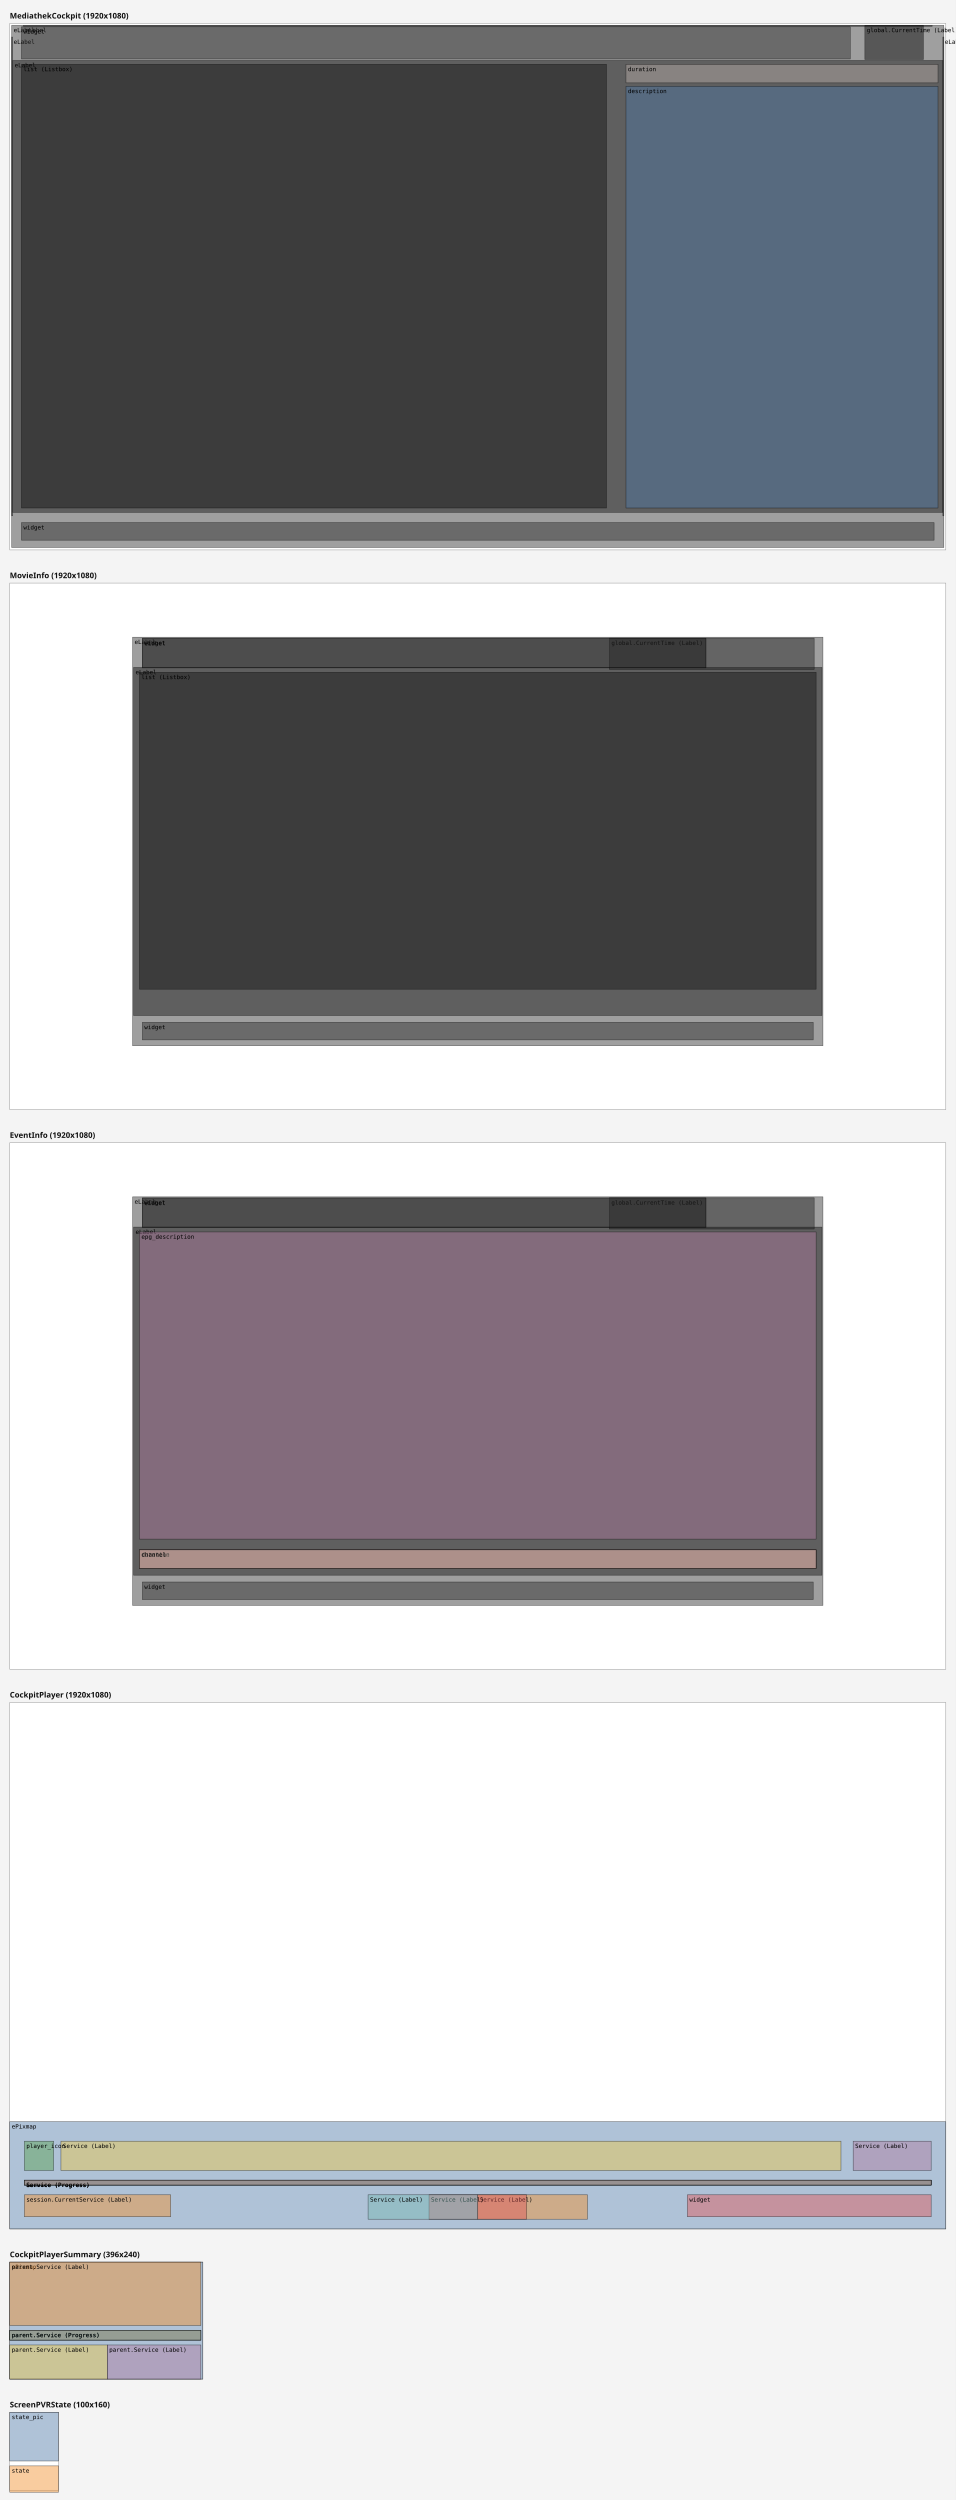
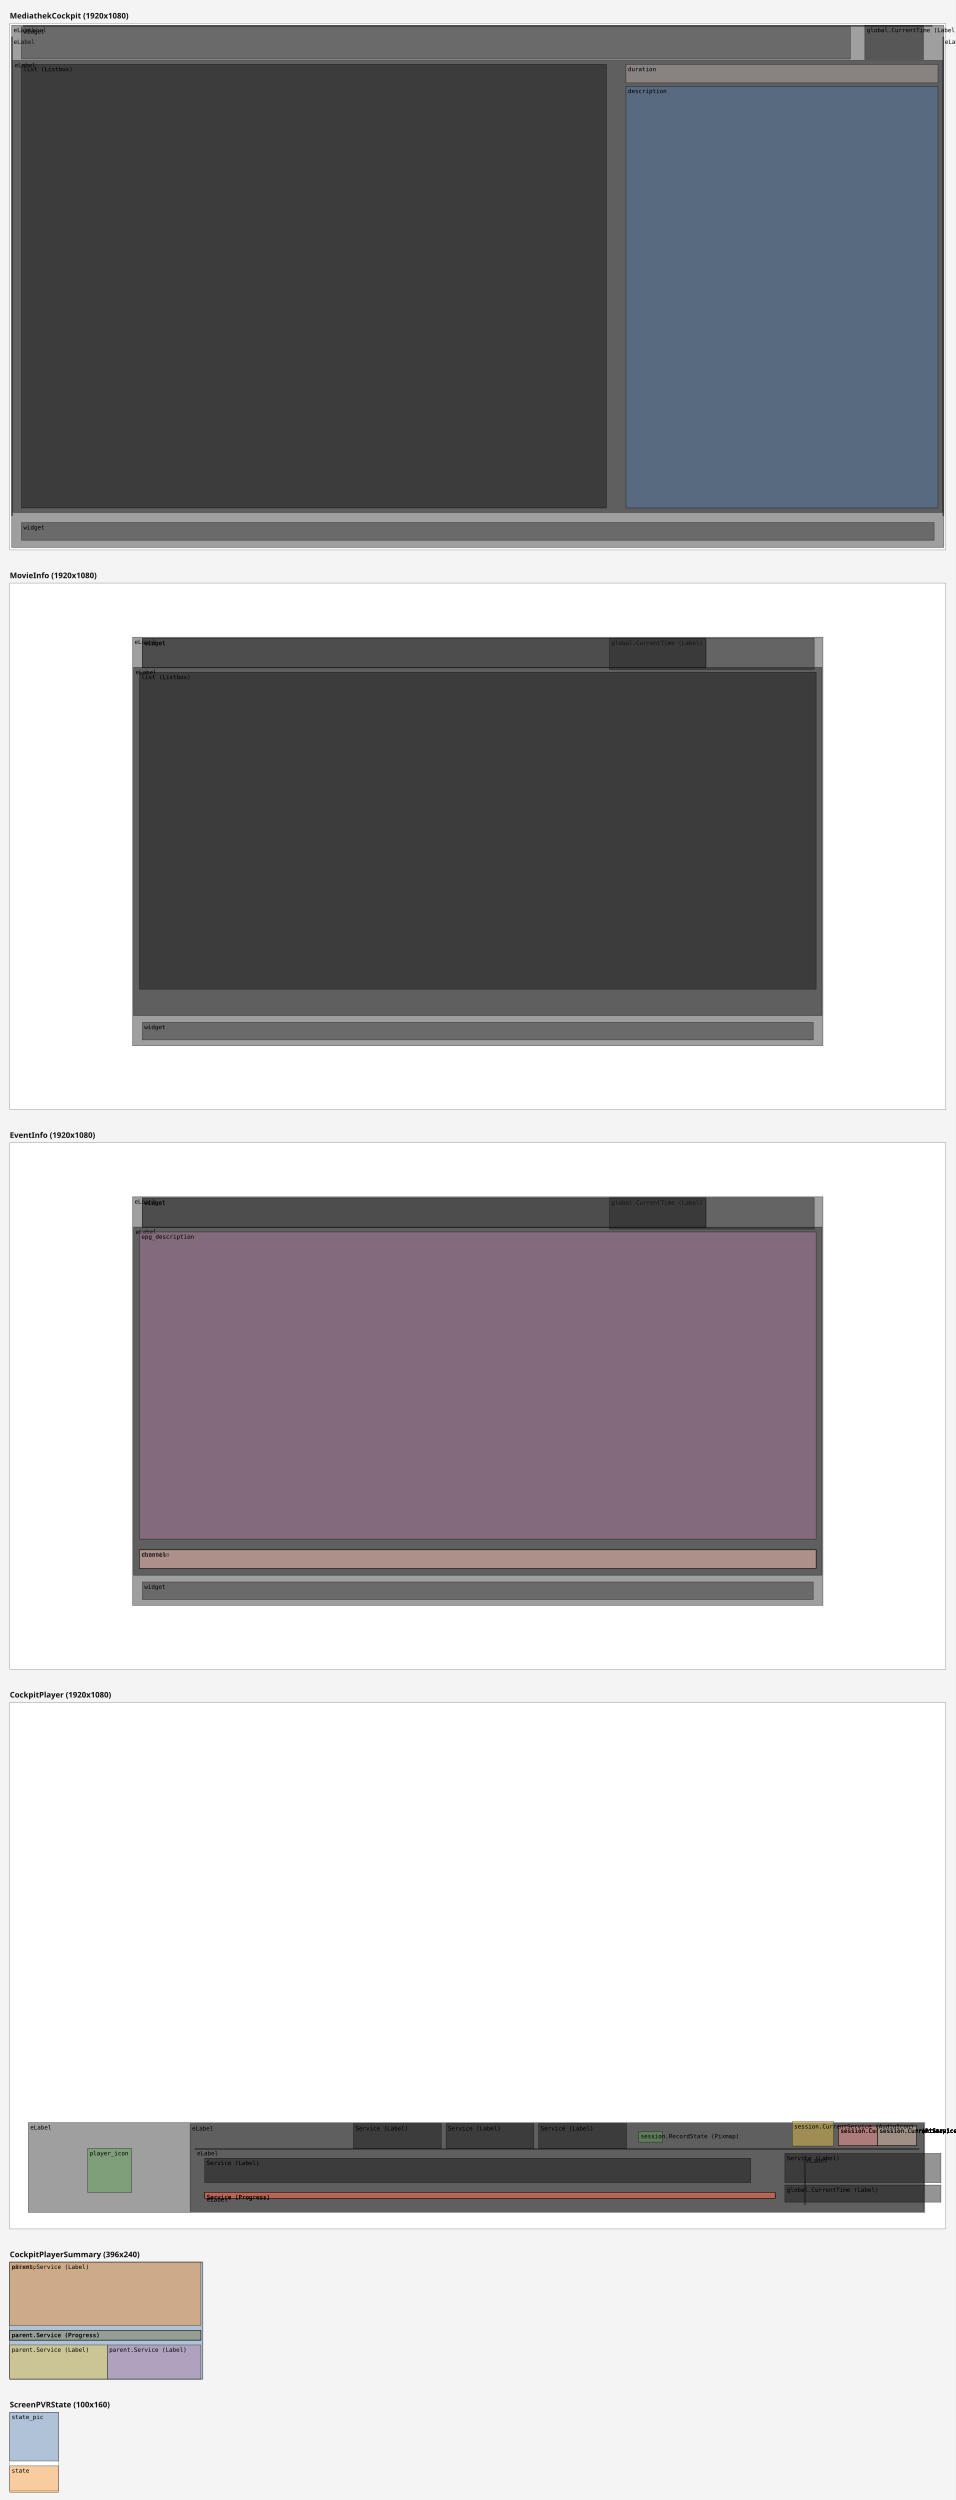
<svg xmlns="http://www.w3.org/2000/svg" width="1960" height="5128" viewBox="0 0 1960 5128">
  <rect x="0" y="0" width="1960" height="5128" fill="#f4f4f4" />
  <text x="20" y="38" font-family="sans-serif" font-size="16" font-weight="bold" fill="#111111">MediathekCockpit (1920x1080)</text>
  <g data-screen="0" transform="translate(20,48)">
    <rect x="0" y="0" width="1920" height="1080" fill="#ffffff" stroke="#999999" stroke-width="1" />
    <g>
      <rect data-ref="0:0" x="4" y="4" width="1912" height="1071" fill="#2c2c2c" fill-opacity="0.45" stroke="#000000" stroke-opacity="0.6" stroke-width="1" />
      <text x="8" y="18" font-family="monospace" font-size="12" fill="#000000">eLabel</text>
    </g>
    <g>
      <rect data-ref="0:1" x="6" y="76" width="1908" height="927" fill="#121212" fill-opacity="0.45" stroke="#000000" stroke-opacity="0.6" stroke-width="1" />
      <text x="10" y="90" font-family="monospace" font-size="12" fill="#000000">eLabel</text>
    </g>
    <g>
      <rect data-ref="0:2" x="28" y="4" width="1864" height="2" fill="#2c2c2c" fill-opacity="0.45" stroke="#000000" stroke-opacity="0.6" stroke-width="1" />
      <text x="32" y="18" font-family="monospace" font-size="12" fill="#000000">eLabel</text>
    </g>
    <g>
      <rect data-ref="0:3" x="4" y="28" width="2" height="982" fill="#2c2c2c" fill-opacity="0.45" stroke="#000000" stroke-opacity="0.6" stroke-width="1" />
      <text x="8" y="42" font-family="monospace" font-size="12" fill="#000000">eLabel</text>
    </g>
    <g>
      <rect data-ref="0:4" x="1914" y="28" width="2" height="982" fill="#2c2c2c" fill-opacity="0.45" stroke="#000000" stroke-opacity="0.6" stroke-width="1" />
      <text x="1918" y="42" font-family="monospace" font-size="12" fill="#000000">eLabel</text>
    </g>
    <g>
      <rect data-ref="0:5" x="24" y="7" width="1700" height="66" fill="#2c2c2c" fill-opacity="0.45" stroke="#000000" stroke-opacity="0.6" stroke-width="1" />
      <text x="28" y="21" font-family="monospace" font-size="12" fill="#000000">widget</text>
    </g>
    <g>
      <rect data-ref="0:8" x="24" y="84" width="1200" height="910" fill="#121212" fill-opacity="0.45" stroke="#000000" stroke-opacity="0.6" stroke-width="1" />
      <text x="28" y="98" font-family="monospace" font-size="12" fill="#000000">list (Listbox)</text>
    </g>
    <g>
      <rect data-ref="0:9" x="1264" y="84" width="640" height="38" fill="#bab0ac" fill-opacity="0.45" stroke="#000000" stroke-opacity="0.6" stroke-width="1" />
      <text x="1268" y="98" font-family="monospace" font-size="12" fill="#000000">duration</text>
    </g>
    <g>
      <rect data-ref="0:10" x="1264" y="129" width="640" height="865" fill="#4e79a7" fill-opacity="0.45" stroke="#000000" stroke-opacity="0.6" stroke-width="1" />
      <text x="1268" y="143" font-family="monospace" font-size="12" fill="#000000">description</text>
    </g>
    <g>
      <rect data-ref="0:7" x="24" y="1024" width="1872" height="36" fill="#2c2c2c" fill-opacity="0.45" stroke="#000000" stroke-opacity="0.6" stroke-width="1" />
      <text x="28" y="1038" font-family="monospace" font-size="12" fill="#000000">widget</text>
    </g>
    <g>
      <rect data-ref="0:6" x="1754" y="4" width="120" height="70" fill="#000000" fill-opacity="0.45" stroke="#000000" stroke-opacity="0.6" stroke-width="1" />
      <text x="1758" y="18" font-family="monospace" font-size="12" fill="#000000">global.CurrentTime (Label)</text>
    </g>
  </g>
  <text x="20" y="1186" font-family="sans-serif" font-size="16" font-weight="bold" fill="#111111">MovieInfo (1920x1080)</text>
  <g data-screen="1" transform="translate(20,1196)">
    <rect x="0" y="0" width="1920" height="1080" fill="#ffffff" stroke="#999999" stroke-width="1" />
    <g>
      <rect data-ref="1:0" x="252" y="111" width="1416" height="838" fill="#2c2c2c" fill-opacity="0.45" stroke="#000000" stroke-opacity="0.6" stroke-width="1" />
      <text x="256" y="125" font-family="monospace" font-size="12" fill="#000000">eLabel</text>
    </g>
    <g>
      <rect data-ref="1:1" x="254" y="173" width="1412" height="714" fill="#121212" fill-opacity="0.45" stroke="#000000" stroke-opacity="0.6" stroke-width="1" />
      <text x="258" y="187" font-family="monospace" font-size="12" fill="#000000">eLabel</text>
    </g>
    <g>
      <rect data-ref="1:6" x="266" y="183" width="1388" height="650" fill="#121212" fill-opacity="0.45" stroke="#000000" stroke-opacity="0.6" stroke-width="1" />
      <text x="270" y="197" font-family="monospace" font-size="12" fill="#000000">list (Listbox)</text>
    </g>
    <g>
      <rect data-ref="1:2" x="272" y="901" width="1376" height="36" fill="#2c2c2c" fill-opacity="0.45" stroke="#000000" stroke-opacity="0.6" stroke-width="1" />
      <text x="276" y="915" font-family="monospace" font-size="12" fill="#000000">widget</text>
    </g>
    <g>
      <rect data-ref="1:4" x="272" y="114" width="1156" height="60" fill="#2c2c2c" fill-opacity="0.45" stroke="#000000" stroke-opacity="0.6" stroke-width="1" />
      <text x="276" y="128" font-family="monospace" font-size="12" fill="#000000">eLabel</text>
    </g>
    <g>
      <rect data-ref="1:3" x="1230" y="113" width="420" height="64" fill="#1d1d1d" fill-opacity="0.45" stroke="#000000" stroke-opacity="0.6" stroke-width="1" />
      <text x="1234" y="127" font-family="monospace" font-size="12" fill="#000000">global.CurrentTime (Label)</text>
    </g>
    <g>
      <rect data-ref="1:5" x="272" y="113" width="1156" height="60" fill="#2c2c2c" fill-opacity="0.45" stroke="#000000" stroke-opacity="0.6" stroke-width="1" />
      <text x="276" y="127" font-family="monospace" font-size="12" fill="#000000">widget</text>
    </g>
  </g>
  <text x="20" y="2334" font-family="sans-serif" font-size="16" font-weight="bold" fill="#111111">EventInfo (1920x1080)</text>
  <g data-screen="2" transform="translate(20,2344)">
    <rect x="0" y="0" width="1920" height="1080" fill="#ffffff" stroke="#999999" stroke-width="1" />
    <g>
      <rect data-ref="2:0" x="252" y="111" width="1416" height="838" fill="#2c2c2c" fill-opacity="0.45" stroke="#000000" stroke-opacity="0.6" stroke-width="1" />
      <text x="256" y="125" font-family="monospace" font-size="12" fill="#000000">eLabel</text>
    </g>
    <g>
      <rect data-ref="2:1" x="254" y="173" width="1412" height="714" fill="#121212" fill-opacity="0.45" stroke="#000000" stroke-opacity="0.6" stroke-width="1" />
      <text x="258" y="187" font-family="monospace" font-size="12" fill="#000000">eLabel</text>
    </g>
    <g>
      <rect data-ref="2:6" x="266" y="183" width="1388" height="630" fill="#b07aa1" fill-opacity="0.45" stroke="#000000" stroke-opacity="0.6" stroke-width="1" />
      <text x="270" y="197" font-family="monospace" font-size="12" fill="#000000">epg_description</text>
    </g>
    <g>
      <rect data-ref="2:7" x="266" y="835" width="1388" height="38" fill="#ff9da7" fill-opacity="0.45" stroke="#000000" stroke-opacity="0.6" stroke-width="1" />
      <text x="270" y="849" font-family="monospace" font-size="12" fill="#000000">datetime</text>
    </g>
    <g>
      <rect data-ref="2:8" x="266" y="835" width="1388" height="38" fill="#9c755f" fill-opacity="0.45" stroke="#000000" stroke-opacity="0.6" stroke-width="1" />
      <text x="270" y="849" font-family="monospace" font-size="12" fill="#000000">duration</text>
    </g>
    <g>
      <rect data-ref="2:9" x="266" y="835" width="1388" height="38" fill="#bab0ac" fill-opacity="0.45" stroke="#000000" stroke-opacity="0.6" stroke-width="1" />
      <text x="270" y="849" font-family="monospace" font-size="12" fill="#000000">channel</text>
    </g>
    <g>
      <rect data-ref="2:2" x="272" y="901" width="1376" height="36" fill="#2c2c2c" fill-opacity="0.45" stroke="#000000" stroke-opacity="0.6" stroke-width="1" />
      <text x="276" y="915" font-family="monospace" font-size="12" fill="#000000">widget</text>
    </g>
    <g>
      <rect data-ref="2:4" x="272" y="114" width="1156" height="60" fill="#2c2c2c" fill-opacity="0.45" stroke="#000000" stroke-opacity="0.6" stroke-width="1" />
      <text x="276" y="128" font-family="monospace" font-size="12" fill="#000000">eLabel</text>
    </g>
    <g>
      <rect data-ref="2:3" x="1230" y="113" width="420" height="64" fill="#1d1d1d" fill-opacity="0.45" stroke="#000000" stroke-opacity="0.6" stroke-width="1" />
      <text x="1234" y="127" font-family="monospace" font-size="12" fill="#000000">global.CurrentTime (Label)</text>
    </g>
    <g>
      <rect data-ref="2:5" x="272" y="113" width="1156" height="60" fill="#2c2c2c" fill-opacity="0.45" stroke="#000000" stroke-opacity="0.6" stroke-width="1" />
      <text x="276" y="127" font-family="monospace" font-size="12" fill="#000000">widget</text>
    </g>
  </g>
  <text x="20" y="3482" font-family="sans-serif" font-size="16" font-weight="bold" fill="#111111">CockpitPlayer (1920x1080)</text>
  <g data-screen="3" transform="translate(20,3492)">
    <rect x="0" y="0" width="1920" height="1080" fill="#ffffff" stroke="#999999" stroke-width="1" />
    <g>
-       <rect data-ref="3:0" x="0" y="860" width="1920" height="220" fill="#4e79a7" fill-opacity="0.45" stroke="#000000" stroke-opacity="0.6" stroke-width="1" />
-       <text x="4" y="874" font-family="monospace" font-size="12" fill="#000000">ePixmap</text>
-     </g>
-     <g>
-       <rect data-ref="3:1" x="960" y="1010" width="225" height="50" fill="#f28e2b" fill-opacity="0.45" stroke="#000000" stroke-opacity="0.6" stroke-width="1" />
-       <text x="964" y="1024" font-family="monospace" font-size="12" fill="#000000">Service (Label)</text>
-     </g>
-     <g>
-       <rect data-ref="3:2" x="860" y="1010" width="200" height="50" fill="#e15759" fill-opacity="0.45" stroke="#000000" stroke-opacity="0.6" stroke-width="1" />
-       <text x="864" y="1024" font-family="monospace" font-size="12" fill="#000000">Service (Label)</text>
-     </g>
-     <g>
-       <rect data-ref="3:3" x="735" y="1010" width="225" height="50" fill="#76b7b2" fill-opacity="0.45" stroke="#000000" stroke-opacity="0.6" stroke-width="1" />
-       <text x="739" y="1024" font-family="monospace" font-size="12" fill="#000000">Service (Label)</text>
-     </g>
-     <g>
-       <rect data-ref="3:5" x="105" y="900" width="1600" height="60" fill="#edc948" fill-opacity="0.45" stroke="#000000" stroke-opacity="0.6" stroke-width="1" />
-       <text x="109" y="914" font-family="monospace" font-size="12" fill="#000000">Service (Label)</text>
-     </g>
-     <g>
-       <rect data-ref="3:6" x="1730" y="900" width="160" height="60" fill="#b07aa1" fill-opacity="0.45" stroke="#000000" stroke-opacity="0.6" stroke-width="1" />
-       <text x="1734" y="914" font-family="monospace" font-size="12" fill="#000000">Service (Label)</text>
-     </g>
-     <g>
-       <rect data-ref="3:7" x="30" y="980" width="1860" height="10" fill="#2c2c2c" fill-opacity="0.45" stroke="#000000" stroke-opacity="0.6" stroke-width="1" />
-       <text x="34" y="994" font-family="monospace" font-size="12" fill="#000000">eLabel</text>
-     </g>
-     <g>
-       <rect data-ref="3:10" x="30" y="980" width="1860" height="10" fill="#4e79a7" fill-opacity="0.45" stroke="#000000" stroke-opacity="0.6" stroke-width="1" />
-       <text x="34" y="994" font-family="monospace" font-size="12" fill="#000000">Service (Progress)</text>
-     </g>
-     <g>
-       <rect data-ref="3:4" x="30" y="900" width="60" height="60" fill="#59a14f" fill-opacity="0.45" stroke="#000000" stroke-opacity="0.6" stroke-width="1" />
-       <text x="34" y="914" font-family="monospace" font-size="12" fill="#000000">player_icon</text>
-     </g>
-     <g>
-       <rect data-ref="3:8" x="30" y="980" width="1860" height="10" fill="#9c755f" fill-opacity="0.45" stroke="#000000" stroke-opacity="0.6" stroke-width="1" />
-       <text x="34" y="994" font-family="monospace" font-size="12" fill="#000000">Service (Progress)</text>
-     </g>
-     <g>
-       <rect data-ref="3:11" x="30" y="1010" width="300" height="45" fill="#f28e2b" fill-opacity="0.45" stroke="#000000" stroke-opacity="0.6" stroke-width="1" />
-       <text x="34" y="1024" font-family="monospace" font-size="12" fill="#000000">session.CurrentService (Label)</text>
-     </g>
-     <g>
-       <rect data-ref="3:9" x="30" y="980" width="1860" height="10" fill="#bab0ac" fill-opacity="0.45" stroke="#000000" stroke-opacity="0.6" stroke-width="1" />
-       <text x="34" y="994" font-family="monospace" font-size="12" fill="#000000">Service (Progress)</text>
-     </g>
-     <g>
-       <rect data-ref="3:12" x="1390" y="1010" width="500" height="45" fill="#e15759" fill-opacity="0.45" stroke="#000000" stroke-opacity="0.6" stroke-width="1" />
-       <text x="1394" y="1024" font-family="monospace" font-size="12" fill="#000000">widget</text>
+       <rect data-ref="3:0" x="38" y="862" width="1839" height="184" fill="#2c2c2c" fill-opacity="0.45" stroke="#000000" stroke-opacity="0.6" stroke-width="1" />
+       <text x="42" y="876" font-family="monospace" font-size="12" fill="#000000">eLabel</text>
+     </g>
+     <g>
+       <rect data-ref="3:1" x="370" y="864" width="1505" height="180" fill="#121212" fill-opacity="0.45" stroke="#000000" stroke-opacity="0.6" stroke-width="1" />
+       <text x="374" y="878" font-family="monospace" font-size="12" fill="#000000">eLabel</text>
+     </g>
+     <g>
+       <rect data-ref="3:2" x="380" y="915" width="1485" height="2" fill="#363636" fill-opacity="0.45" stroke="#000000" stroke-opacity="0.6" stroke-width="1" />
+       <text x="384" y="929" font-family="monospace" font-size="12" fill="#000000">eLabel</text>
+     </g>
+     <g>
+       <rect data-ref="3:3" x="1630" y="930" width="2" height="100" fill="#363636" fill-opacity="0.45" stroke="#000000" stroke-opacity="0.6" stroke-width="1" />
+       <text x="1634" y="944" font-family="monospace" font-size="12" fill="#000000">eLabel</text>
+     </g>
+     <g>
+       <rect data-ref="3:5" x="400" y="935" width="1120" height="50" fill="#121212" fill-opacity="0.45" stroke="#000000" stroke-opacity="0.6" stroke-width="1" />
+       <text x="404" y="949" font-family="monospace" font-size="12" fill="#000000">Service (Label)</text>
+     </g>
+     <g>
+       <rect data-ref="3:6" x="705" y="864" width="180" height="51" fill="#121212" fill-opacity="0.45" stroke="#000000" stroke-opacity="0.6" stroke-width="1" />
+       <text x="709" y="878" font-family="monospace" font-size="12" fill="#000000">Service (Label)</text>
+     </g>
+     <g>
+       <rect data-ref="3:7" x="895" y="864" width="180" height="51" fill="#121212" fill-opacity="0.45" stroke="#000000" stroke-opacity="0.6" stroke-width="1" />
+       <text x="899" y="878" font-family="monospace" font-size="12" fill="#000000">Service (Label)</text>
+     </g>
+     <g>
+       <rect data-ref="3:8" x="1085" y="864" width="180" height="51" fill="#121212" fill-opacity="0.45" stroke="#000000" stroke-opacity="0.6" stroke-width="1" />
+       <text x="1089" y="878" font-family="monospace" font-size="12" fill="#000000">Service (Label)</text>
+     </g>
+     <g>
+       <rect data-ref="3:9" x="400" y="1010" width="1170" height="4" fill="#232323" fill-opacity="0.45" stroke="#000000" stroke-opacity="0.6" stroke-width="1" />
+       <text x="404" y="1024" font-family="monospace" font-size="12" fill="#000000">eLabel</text>
+     </g>
+     <g>
+       <rect data-ref="3:10" x="400" y="1005" width="1170" height="12" fill="#4e79a7" fill-opacity="0.45" stroke="#000000" stroke-opacity="0.6" stroke-width="1" />
+       <text x="404" y="1019" font-family="monospace" font-size="12" fill="#000000">Service (Progress)</text>
+     </g>
+     <g>
+       <rect data-ref="3:16" x="1700" y="869" width="80" height="40" fill="#b07aa1" fill-opacity="0.45" stroke="#000000" stroke-opacity="0.6" stroke-width="1" />
+       <text x="1704" y="883" font-family="monospace" font-size="12" fill="#000000">session.CurrentService (Pixmap)</text>
+     </g>
+     <g>
+       <rect data-ref="3:17" x="1700" y="869" width="80" height="40" fill="#ff9da7" fill-opacity="0.45" stroke="#000000" stroke-opacity="0.6" stroke-width="1" />
+       <text x="1704" y="883" font-family="monospace" font-size="12" fill="#000000">session.CurrentService (Pixmap)</text>
+     </g>
+     <g>
+       <rect data-ref="3:18" x="1700" y="869" width="80" height="40" fill="#9c755f" fill-opacity="0.45" stroke="#000000" stroke-opacity="0.6" stroke-width="1" />
+       <text x="1704" y="883" font-family="monospace" font-size="12" fill="#000000">session.CurrentService (Pixmap)</text>
+     </g>
+     <g>
+       <rect data-ref="3:19" x="1780" y="869" width="80" height="40" fill="#bab0ac" fill-opacity="0.45" stroke="#000000" stroke-opacity="0.6" stroke-width="1" />
+       <text x="1784" y="883" font-family="monospace" font-size="12" fill="#000000">session.CurrentService (Pixmap)</text>
+     </g>
+     <g>
+       <rect data-ref="3:20" x="1780" y="869" width="80" height="40" fill="#4e79a7" fill-opacity="0.45" stroke="#000000" stroke-opacity="0.6" stroke-width="1" />
+       <text x="1784" y="883" font-family="monospace" font-size="12" fill="#000000">session.CurrentService (Pixmap)</text>
+     </g>
+     <g>
+       <rect data-ref="3:21" x="1780" y="869" width="80" height="40" fill="#f28e2b" fill-opacity="0.45" stroke="#000000" stroke-opacity="0.6" stroke-width="1" />
+       <text x="1784" y="883" font-family="monospace" font-size="12" fill="#000000">session.CurrentService (Pixmap)</text>
+     </g>
+     <g>
+       <rect data-ref="3:22" x="1780" y="869" width="80" height="40" fill="#e15759" fill-opacity="0.45" stroke="#000000" stroke-opacity="0.6" stroke-width="1" />
+       <text x="1784" y="883" font-family="monospace" font-size="12" fill="#000000">session.CurrentService (Pixmap)</text>
+     </g>
+     <g>
+       <rect data-ref="3:23" x="1780" y="869" width="80" height="40" fill="#76b7b2" fill-opacity="0.45" stroke="#000000" stroke-opacity="0.6" stroke-width="1" />
+       <text x="1784" y="883" font-family="monospace" font-size="12" fill="#000000">session.CurrentService (Pixmap)</text>
+     </g>
+     <g>
+       <rect data-ref="3:24" x="1290" y="880" width="49" height="22" fill="#59a14f" fill-opacity="0.45" stroke="#000000" stroke-opacity="0.6" stroke-width="1" />
+       <text x="1294" y="894" font-family="monospace" font-size="12" fill="#000000">session.RecordState (Pixmap)</text>
+     </g>
+     <g>
+       <rect data-ref="3:4" x="160" y="915" width="90" height="90" fill="#59a14f" fill-opacity="0.45" stroke="#000000" stroke-opacity="0.6" stroke-width="1" />
+       <text x="164" y="929" font-family="monospace" font-size="12" fill="#000000">player_icon</text>
+     </g>
+     <g>
+       <rect data-ref="3:11" x="400" y="1005" width="1170" height="12" fill="#f28e2b" fill-opacity="0.45" stroke="#000000" stroke-opacity="0.6" stroke-width="1" />
+       <text x="404" y="1019" font-family="monospace" font-size="12" fill="#000000">Service (Progress)</text>
+     </g>
+     <g>
+       <rect data-ref="3:12" x="400" y="1005" width="1170" height="12" fill="#e15759" fill-opacity="0.45" stroke="#000000" stroke-opacity="0.6" stroke-width="1" />
+       <text x="404" y="1019" font-family="monospace" font-size="12" fill="#000000">Service (Progress)</text>
+     </g>
+     <g>
+       <rect data-ref="3:15" x="1605" y="860" width="85" height="50" fill="#edc948" fill-opacity="0.45" stroke="#000000" stroke-opacity="0.6" stroke-width="1" />
+       <text x="1609" y="874" font-family="monospace" font-size="12" fill="#000000">session.CurrentService (AudioIcon)</text>
+     </g>
+     <g>
+       <rect data-ref="3:13" x="1590" y="925" width="320" height="60" fill="#121212" fill-opacity="0.45" stroke="#000000" stroke-opacity="0.6" stroke-width="1" />
+       <text x="1594" y="939" font-family="monospace" font-size="12" fill="#000000">Service (Label)</text>
+     </g>
+     <g>
+       <rect data-ref="3:14" x="1590" y="990" width="320" height="35" fill="#121212" fill-opacity="0.45" stroke="#000000" stroke-opacity="0.6" stroke-width="1" />
+       <text x="1594" y="1004" font-family="monospace" font-size="12" fill="#000000">global.CurrentTime (Label)</text>
    </g>
  </g>
  <text x="20" y="4630" font-family="sans-serif" font-size="16" font-weight="bold" fill="#111111">CockpitPlayerSummary (396x240)</text>
  <g data-screen="4" transform="translate(20,4640)">
    <rect x="0" y="0" width="396" height="240" fill="#ffffff" stroke="#999999" stroke-width="1" />
    <g>
      <rect data-ref="4:0" x="0" y="0" width="396" height="240" fill="#4e79a7" fill-opacity="0.45" stroke="#000000" stroke-opacity="0.6" stroke-width="1" />
      <text x="4" y="14" font-family="monospace" font-size="12" fill="#000000">ePixmap</text>
    </g>
    <g>
      <rect data-ref="4:1" x="0" y="0" width="392" height="130" fill="#f28e2b" fill-opacity="0.45" stroke="#000000" stroke-opacity="0.6" stroke-width="1" />
      <text x="4" y="14" font-family="monospace" font-size="12" fill="#000000">parent.Service (Label)</text>
    </g>
    <g>
      <rect data-ref="4:5" x="0" y="170" width="200" height="70" fill="#edc948" fill-opacity="0.45" stroke="#000000" stroke-opacity="0.6" stroke-width="1" />
      <text x="4" y="184" font-family="monospace" font-size="12" fill="#000000">parent.Service (Label)</text>
    </g>
    <g>
      <rect data-ref="4:6" x="200" y="170" width="192" height="70" fill="#b07aa1" fill-opacity="0.45" stroke="#000000" stroke-opacity="0.6" stroke-width="1" />
      <text x="204" y="184" font-family="monospace" font-size="12" fill="#000000">parent.Service (Label)</text>
    </g>
    <g>
      <rect data-ref="4:4" x="0" y="140" width="392" height="20" fill="#59a14f" fill-opacity="0.45" stroke="#000000" stroke-opacity="0.6" stroke-width="1" />
      <text x="4" y="154" font-family="monospace" font-size="12" fill="#000000">parent.Service (Progress)</text>
    </g>
    <g>
      <rect data-ref="4:2" x="0" y="140" width="392" height="20" fill="#e15759" fill-opacity="0.45" stroke="#000000" stroke-opacity="0.6" stroke-width="1" />
      <text x="4" y="154" font-family="monospace" font-size="12" fill="#000000">parent.Service (Progress)</text>
    </g>
    <g>
      <rect data-ref="4:3" x="0" y="140" width="392" height="20" fill="#76b7b2" fill-opacity="0.45" stroke="#000000" stroke-opacity="0.6" stroke-width="1" />
      <text x="4" y="154" font-family="monospace" font-size="12" fill="#000000">parent.Service (Progress)</text>
    </g>
  </g>
  <text x="20" y="4938" font-family="sans-serif" font-size="16" font-weight="bold" fill="#111111">ScreenPVRState (100x160)</text>
  <g data-screen="5" transform="translate(20,4948)">
    <rect x="0" y="0" width="100" height="160" fill="#ffffff" stroke="#999999" stroke-width="1" />
    <g>
      <rect data-ref="5:0" x="0" y="0" width="100" height="100" fill="#4e79a7" fill-opacity="0.45" stroke="#000000" stroke-opacity="0.6" stroke-width="1" />
      <text x="4" y="14" font-family="monospace" font-size="12" fill="#000000">state_pic</text>
    </g>
    <g>
      <rect data-ref="5:1" x="0" y="110" width="100" height="54" fill="#f28e2b" fill-opacity="0.45" stroke="#000000" stroke-opacity="0.6" stroke-width="1" />
      <text x="4" y="124" font-family="monospace" font-size="12" fill="#000000">state</text>
    </g>
  </g>
</svg>
